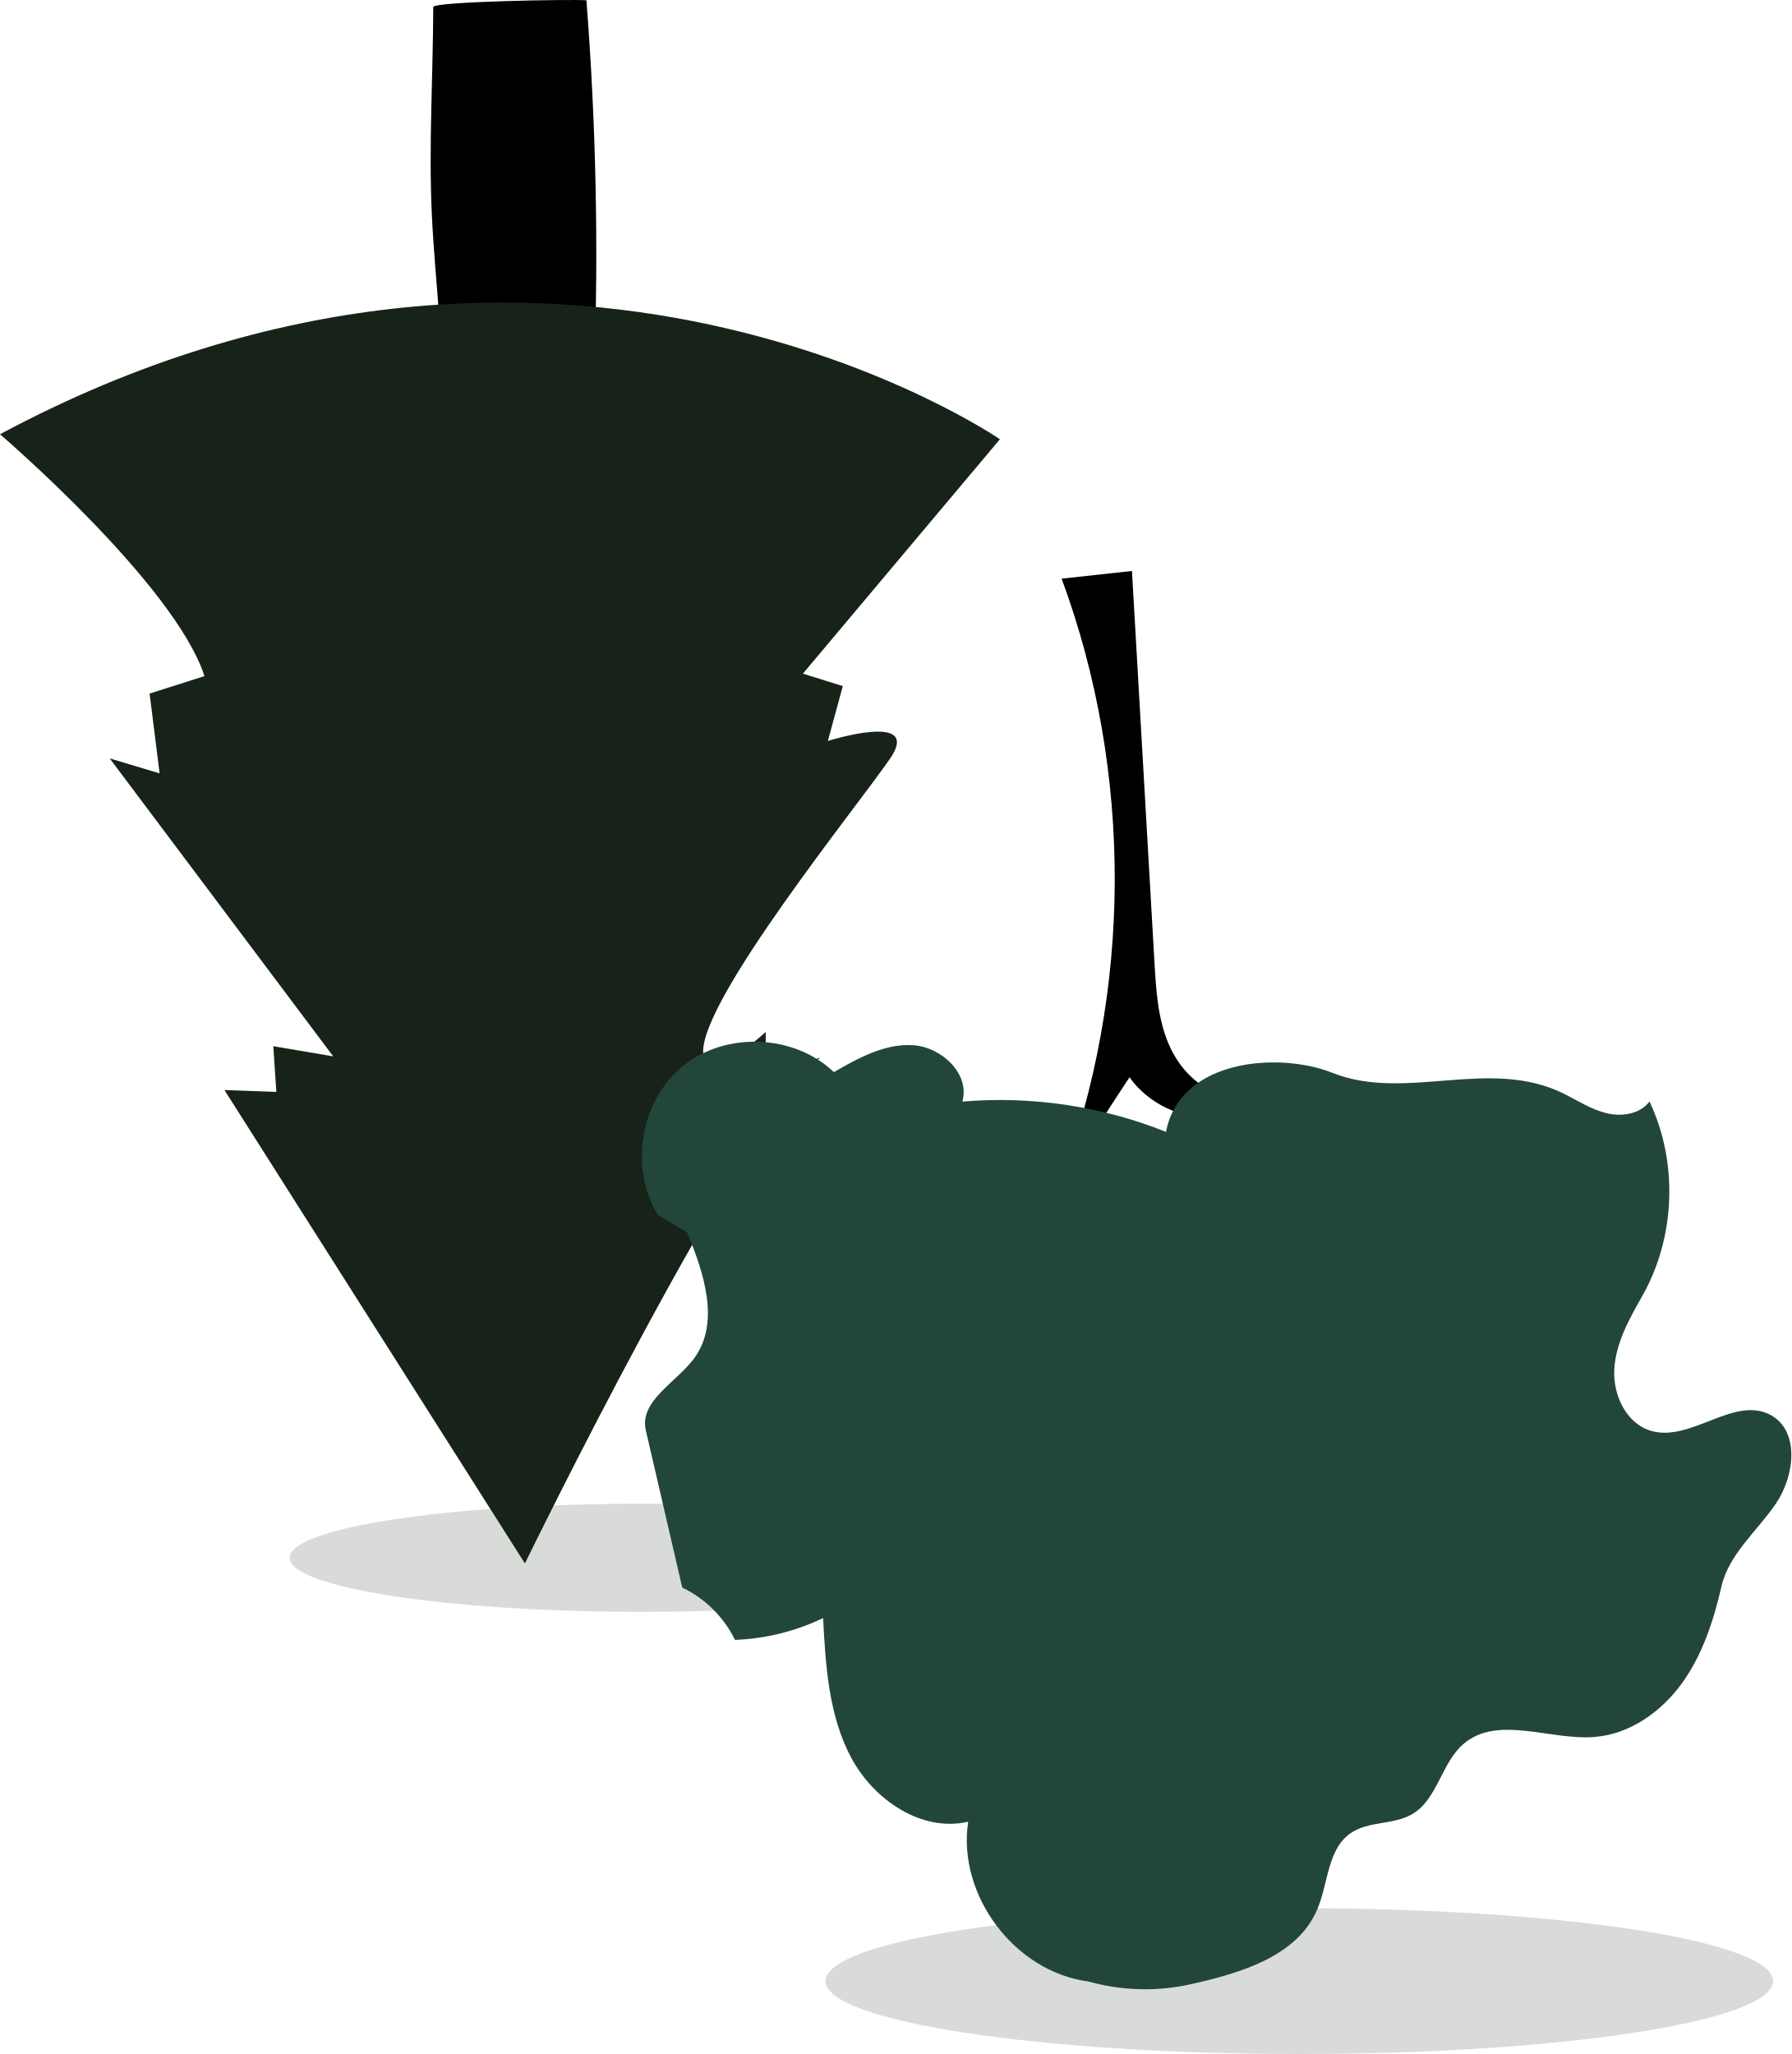
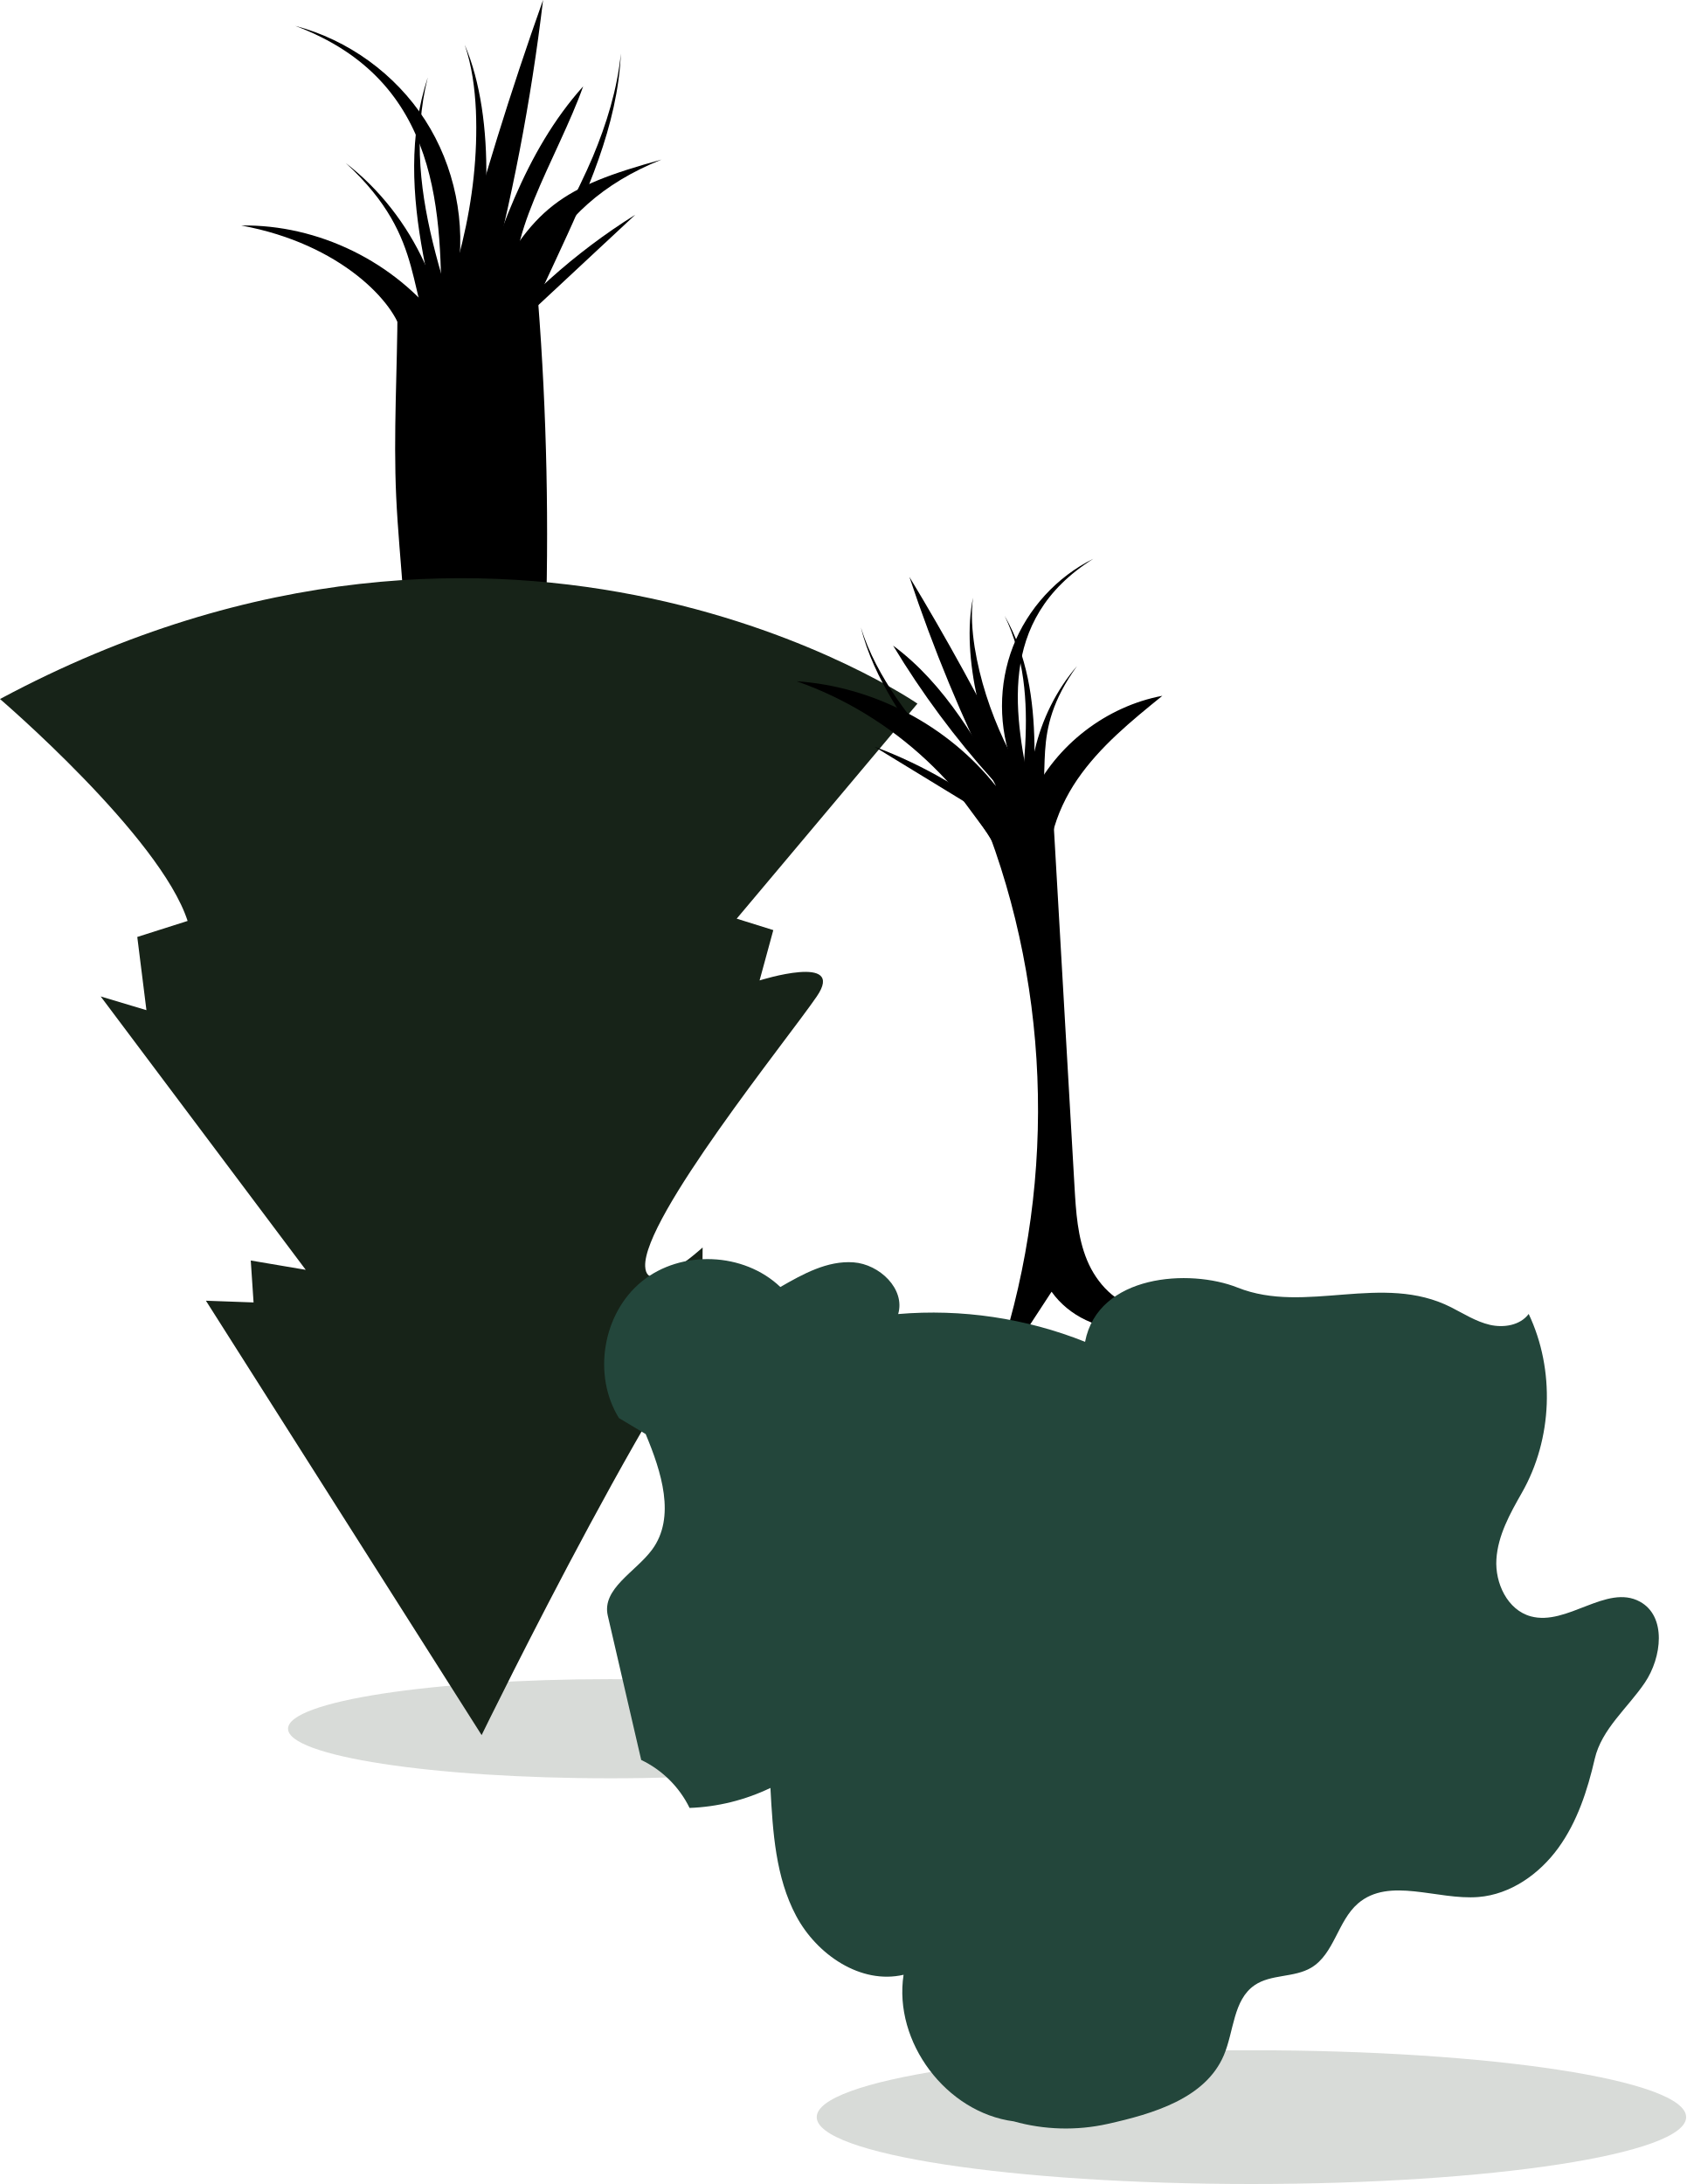
- <svg xmlns="http://www.w3.org/2000/svg" id="Camada_1" data-name="Camada 1" viewBox="0 0 2000.06 2293.45">
+ <svg xmlns="http://www.w3.org/2000/svg" id="Camada_1" data-name="Camada 1" viewBox="0 0 2051.81 2657.78">
  <defs>
    <style>
      .cls-1 {
        fill: #23463b;
      }

      .cls-2 {
        fill: #172318;
      }

      .cls-3 {
        fill: #3d493a;
        opacity: .2;
      }
    </style>
  </defs>
  <g>
-     <ellipse class="cls-3" cx="715.67" cy="1739.4" rx="392.22" ry="60.34" />
-     <path d="M663.46,413.75c4.89-137.82,1.99-275.92-8.7-413.41-16.56-1.35-171.03,1.36-171.03,7.5-.2,76.46-5.14,154.71-1.61,230.86,3.75,80.86,15.67,158.42,10.53,240.03,60.52-16.19,121.04-32.38,181.57-48.56" />
-     <path class="cls-2" d="M586.07,1745.71s240.58-493.65,329.9-564.81c0,0-61.25,22.27-61.25,11.14s.27-39.74.27-39.74c0,0-68.02,62.35-69.88,23.04-2.78-58.99,172.61-275.63,208.81-328.52,36.19-52.9-69.6-19.49-69.6-19.49l16.7-61.25-44.55-13.92,219.94-261.7S623.64,150.79,0,484.88c0,0,194.89,167.05,228.3,270.06l-61.25,19.49,11.14,89.09-55.68-16.7,249.53,332.69-66.89-11.34,3.4,51.02-57.97-2.09,335.5,528.62Z" />
+     <ellipse class="cls-3" cx="742.73" cy="2103.73" rx="392.22" ry="60.34" />
+     <path d="M663.46,779.54c4.89-137.82,1.99-275.92-8.7-413.41-16.56-1.35-171.03,1.36-171.03,7.5-.2,76.46-5.14,154.71-1.61,230.86,3.75,80.86,15.67,158.42,10.53,240.03,60.52-16.19,121.04-32.38,181.57-48.56" />
+     <path class="cls-2" d="M586.07,2111.5s240.58-493.65,329.9-564.81c0,0-61.25,22.27-61.25,11.14s.27-39.74.27-39.74c0,0-68.02,62.35-69.88,23.04-2.78-58.99,172.61-275.63,208.81-328.52,36.19-52.9-69.6-19.49-69.6-19.49l16.7-61.25-44.55-13.92,219.94-261.7S623.64,516.57,0,850.66c0,0,194.89,167.05,228.3,270.06l-61.25,19.49,11.14,89.09-55.68-16.7,249.53,332.69-66.89-11.34,3.4,51.02-57.97-2.09,335.5,528.62Z" />
+     <g>
+       <path d="M593.8,528.63c33.58-164.05,65.75-275.95,211.28-334.45-122.21,33.77-157.4,57.48-214.54,170.67,32.18-119.71,55.7-241.75,70.3-364.85-39.47,110.94-74.33,223.51-104.47,337.34,11.22-65.64-3.01-135.3-39.09-191.27-36.08-55.97-93.64-97.71-158.05-114.6,178.85,66.95,178.02,229.78,177.78,362.17-56.36-75-149.73-120.71-243.53-119.23,122.78,22.49,188.08,95.57,195.31,131.75,12.83,64.13,50.26,82.84,46.33,148.12-.76,12.59-2.9,25.39-.09,37.69,2.81,12.3,12.33,24.26,24.93,24.88,13.45.65,24.52-12.11,26.86-25.37,2.34-13.26-1.77-26.71-5.84-39.55" />
+       <path d="M579.71,435.11c53.75-68.54,119.5-127.63,193.36-173.79-53.95,50.29-107.89,100.58-161.84,150.87" />
+       <path d="M546.34,472.07c5.5-104.21-42.96-209.83-125.56-273.61,102.47,94.25,70.1,162.46,116.79,237.48" />
+       <path d="M572.52,393.88c31.72-102.66,65.36-208.81,137.12-288.79-30.6,86.25-102.05,193.87-77.27,255.81" />
+       <path d="M565.46,381.44c31.46-91.93,38.66-237.19.02-326.99,8.85,25.89,12.32,53.03,13.64,80.03,2.25,53.87-4.03,108.15-16.55,160.38-6.35,25.95-14.38,51.53-25.24,74.92l28.12,11.66h0Z" />
+       <path d="M593.41,517.2c-35.45-138.28-109.25-277.66-72.84-423.11-46.75,142.2,17.39,290.7,43.14,429.82,0,0,29.7-6.72,29.7-6.72h0Z" />
+       <path d="M566.15,553.22l110.69-238.2c36.62-78.9,74.76-161.51,78.67-249.8-4.43,43.64-17.43,85.7-34.22,125.79-34.25,80.98-140.66,267.95-182.37,348.58,0,0,27.23,13.62,27.23,13.62h0Z" />
+     </g>
  </g>
  <g>
-     <ellipse class="cls-3" cx="1450.73" cy="2212.07" rx="528.97" ry="81.38" />
-     <path d="M1369.84,1223.13c-30.11-5.06-53.72-30.23-65.45-58.42-11.73-28.19-13.63-59.35-15.38-89.83-8.38-145.78-16.77-291.56-25.15-437.34-26.18,2.86-52.36,5.72-78.53,8.57,79.83,215.96,79.04,460.68-2.21,676.11,25.99-39.79,51.99-79.57,77.98-119.36,21.14,29.71,58.27,47.27,94.65,44.76" />
-     <path class="cls-1" d="M1301.87,1263.8c15.83-82.13,127.21-89.25,185.63-65.97,82.79,32.98,175.99-18.49,259.77,23.95,15.45,7.83,30.32,17.44,47.19,21.36,16.87,3.91,36.91.65,47.24-13.25,32.23,68.18,29.06,151.96-8.23,217.5-14.45,25.39-29.25,51.93-31.07,81.09-1.82,29.16,13.56,61.62,41.72,69.38,44.32,12.22,92.4-39.81,132.82-17.9,32.76,17.76,26.91,67.95,6,98.79-20.91,30.84-52.51,56.3-60.88,92.61-8.82,38.27-21.23,76.51-44.28,108.32-23.04,31.8-58.13,56.64-97.28,59.77-50.16,4.01-108.46-24.97-146.57,7.89-24.67,21.27-28.88,61.47-56.89,78.12-20.82,12.37-48.92,7.63-68.9,21.33-26.12,17.92-25.03,56.07-37.41,85.23-22.33,52.56-85.96,71.22-141.71,83.61-37.45,8.33-76.96,7.23-113.9-3.17-82.18-10.74-146.62-96.46-134.12-178.38-52.04,12.1-105.54-24.44-130.67-71.58-25.13-47.15-28.5-102.45-31.34-155.8-30.66,14.76-64.4,23.11-98.4,24.34-12.29-25.34-33.41-46.3-58.85-58.38-13.55-58.51-27.1-117.02-40.65-175.53-7.61-32.86,33.75-53.2,53.82-80.3,29.34-39.6,11.29-95.28-7.74-140.75-10.84-6.5-21.67-12.99-32.51-19.49-32.44-52.16-19.79-127.6,27.9-166.32,47.68-38.72,124.12-35.61,168.5,6.84,27.55-15.88,57.26-32.29,88.98-30.02,31.72,2.27,63.29,32.4,54.4,62.93,77.05-6.61,155.61,5.07,227.42,33.79Z" />
+     <ellipse class="cls-3" cx="1522.84" cy="2576.4" rx="528.97" ry="81.38" />
+     <path d="M1388.37,1592.22c-30.11-5.06-53.72-30.23-65.45-58.42-11.73-28.19-13.63-59.35-15.38-89.83-8.38-145.78-16.77-291.56-25.15-437.34-26.18,2.86-52.36,5.72-78.53,8.57,79.83,215.96,79.04,460.68-2.21,676.11,25.99-39.79,51.99-79.57,77.98-119.36,21.14,29.71,58.27,47.27,94.65,44.76" />
+     <path class="cls-1" d="M1320.4,1632.89c15.83-82.13,127.21-89.25,185.63-65.97,82.79,32.98,175.99-18.49,259.77,23.95,15.45,7.83,30.32,17.44,47.19,21.36,16.87,3.91,36.91.65,47.24-13.25,32.23,68.18,29.06,151.96-8.23,217.5-14.45,25.39-29.25,51.93-31.07,81.09-1.82,29.16,13.56,61.62,41.72,69.38,44.32,12.22,92.4-39.81,132.82-17.9,32.76,17.76,26.91,67.95,6,98.79-20.91,30.84-52.51,56.3-60.88,92.61-8.82,38.27-21.23,76.51-44.28,108.32-23.04,31.8-58.13,56.64-97.28,59.77-50.16,4.01-108.46-24.97-146.57,7.89-24.67,21.27-28.88,61.47-56.89,78.12-20.82,12.37-48.92,7.63-68.9,21.33-26.12,17.92-25.03,56.07-37.41,85.23-22.33,52.56-85.96,71.22-141.71,83.61-37.45,8.33-76.96,7.23-113.9-3.17-82.18-10.74-146.62-96.46-134.12-178.38-52.04,12.1-105.54-24.44-130.67-71.58-25.13-47.15-28.5-102.45-31.34-155.8-30.66,14.76-64.4,23.11-98.4,24.34-12.29-25.34-33.41-46.3-58.85-58.38-13.55-58.51-27.1-117.02-40.65-175.53-7.61-32.86,33.75-53.2,53.82-80.3,29.34-39.6,11.29-95.28-7.74-140.75-10.84-6.5-21.67-12.99-32.51-19.49-32.44-52.16-19.79-127.6,27.9-166.32,47.68-38.72,124.12-35.61,168.5,6.84,27.55-15.88,57.26-32.29,88.98-30.02,31.72,2.27,63.29,32.4,54.4,62.93,77.05-6.61,155.61,5.07,227.42,33.79Z" />
+     <g>
+       <path d="M1234.04,1076.2c-48.82-114.23-147.28-206.2-264.56-247.14,93.85,6.34,184.17,53.87,242.55,127.63-41.21-82.21-76.47-167.4-105.41-254.68,45.2,74.75,87.3,151.37,126.14,229.61-17.93-46.03-17.95-98.78-.07-144.83,17.88-46.05,53.5-84.95,97.8-106.82-120.01,75.29-95.17,193.49-75.28,289.67,29.79-62.9,90.84-110.02,159.24-122.9-37.69,30.55-75.93,61.69-103.39,101.68-27.46,40-43.13,90.83-30.56,137.69,2.42,9.04,5.88,18.02,5.68,27.37-.21,9.35-5.35,19.47-14.41,21.79-9.68,2.48-19.62-5.15-23.3-14.44-3.67-9.29-2.69-19.68-1.64-29.61" />
+       <path d="M1230.36,1006.14c-49.26-41.81-105.85-74.97-166.4-97.51,46.69,28.52,93.38,57.03,140.08,85.55" />
+       <path d="M1260.11,1028.03c-19.51-74.92-.01-158.89,50.52-217.54-60.44,83.75-26.76,128.5-49.52,189.97" />
+       <path d="M1229.45,975.11c-38.33-69.89-78.59-142.02-142.64-189.46,35.08,58.13,75.7,112.91,121.13,163.37" />
+       <path d="M1232.72,965.01c-36.55-62.13-63.41-166.62-48.7-237.63-2.57,20.13-1.06,40.38,2,60.19,6.38,39.48,19.03,78,35.91,114.09,8.47,17.91,18.12,35.31,29.49,50.69l-18.7,12.66h0Z" />
+       <path d="M1232.62,1067.84c5.18-105.77,38.06-218.05-10.06-318.34,55.15,96.38,30.64,213.85,32.64,318.8,0,0-22.58-.46-22.58-.46h0Z" />
+       <path d="M1257.79,1089.95l-115.91-156.63c-38.36-51.89-78.37-106.25-94.36-169.83,9.72,31.05,25.43,59.68,43.6,86.33,36.95,53.76,142.11,173.79,184.43,226.18,0,0-17.76,13.95-17.76,13.95h0Z" />
+     </g>
  </g>
</svg>
